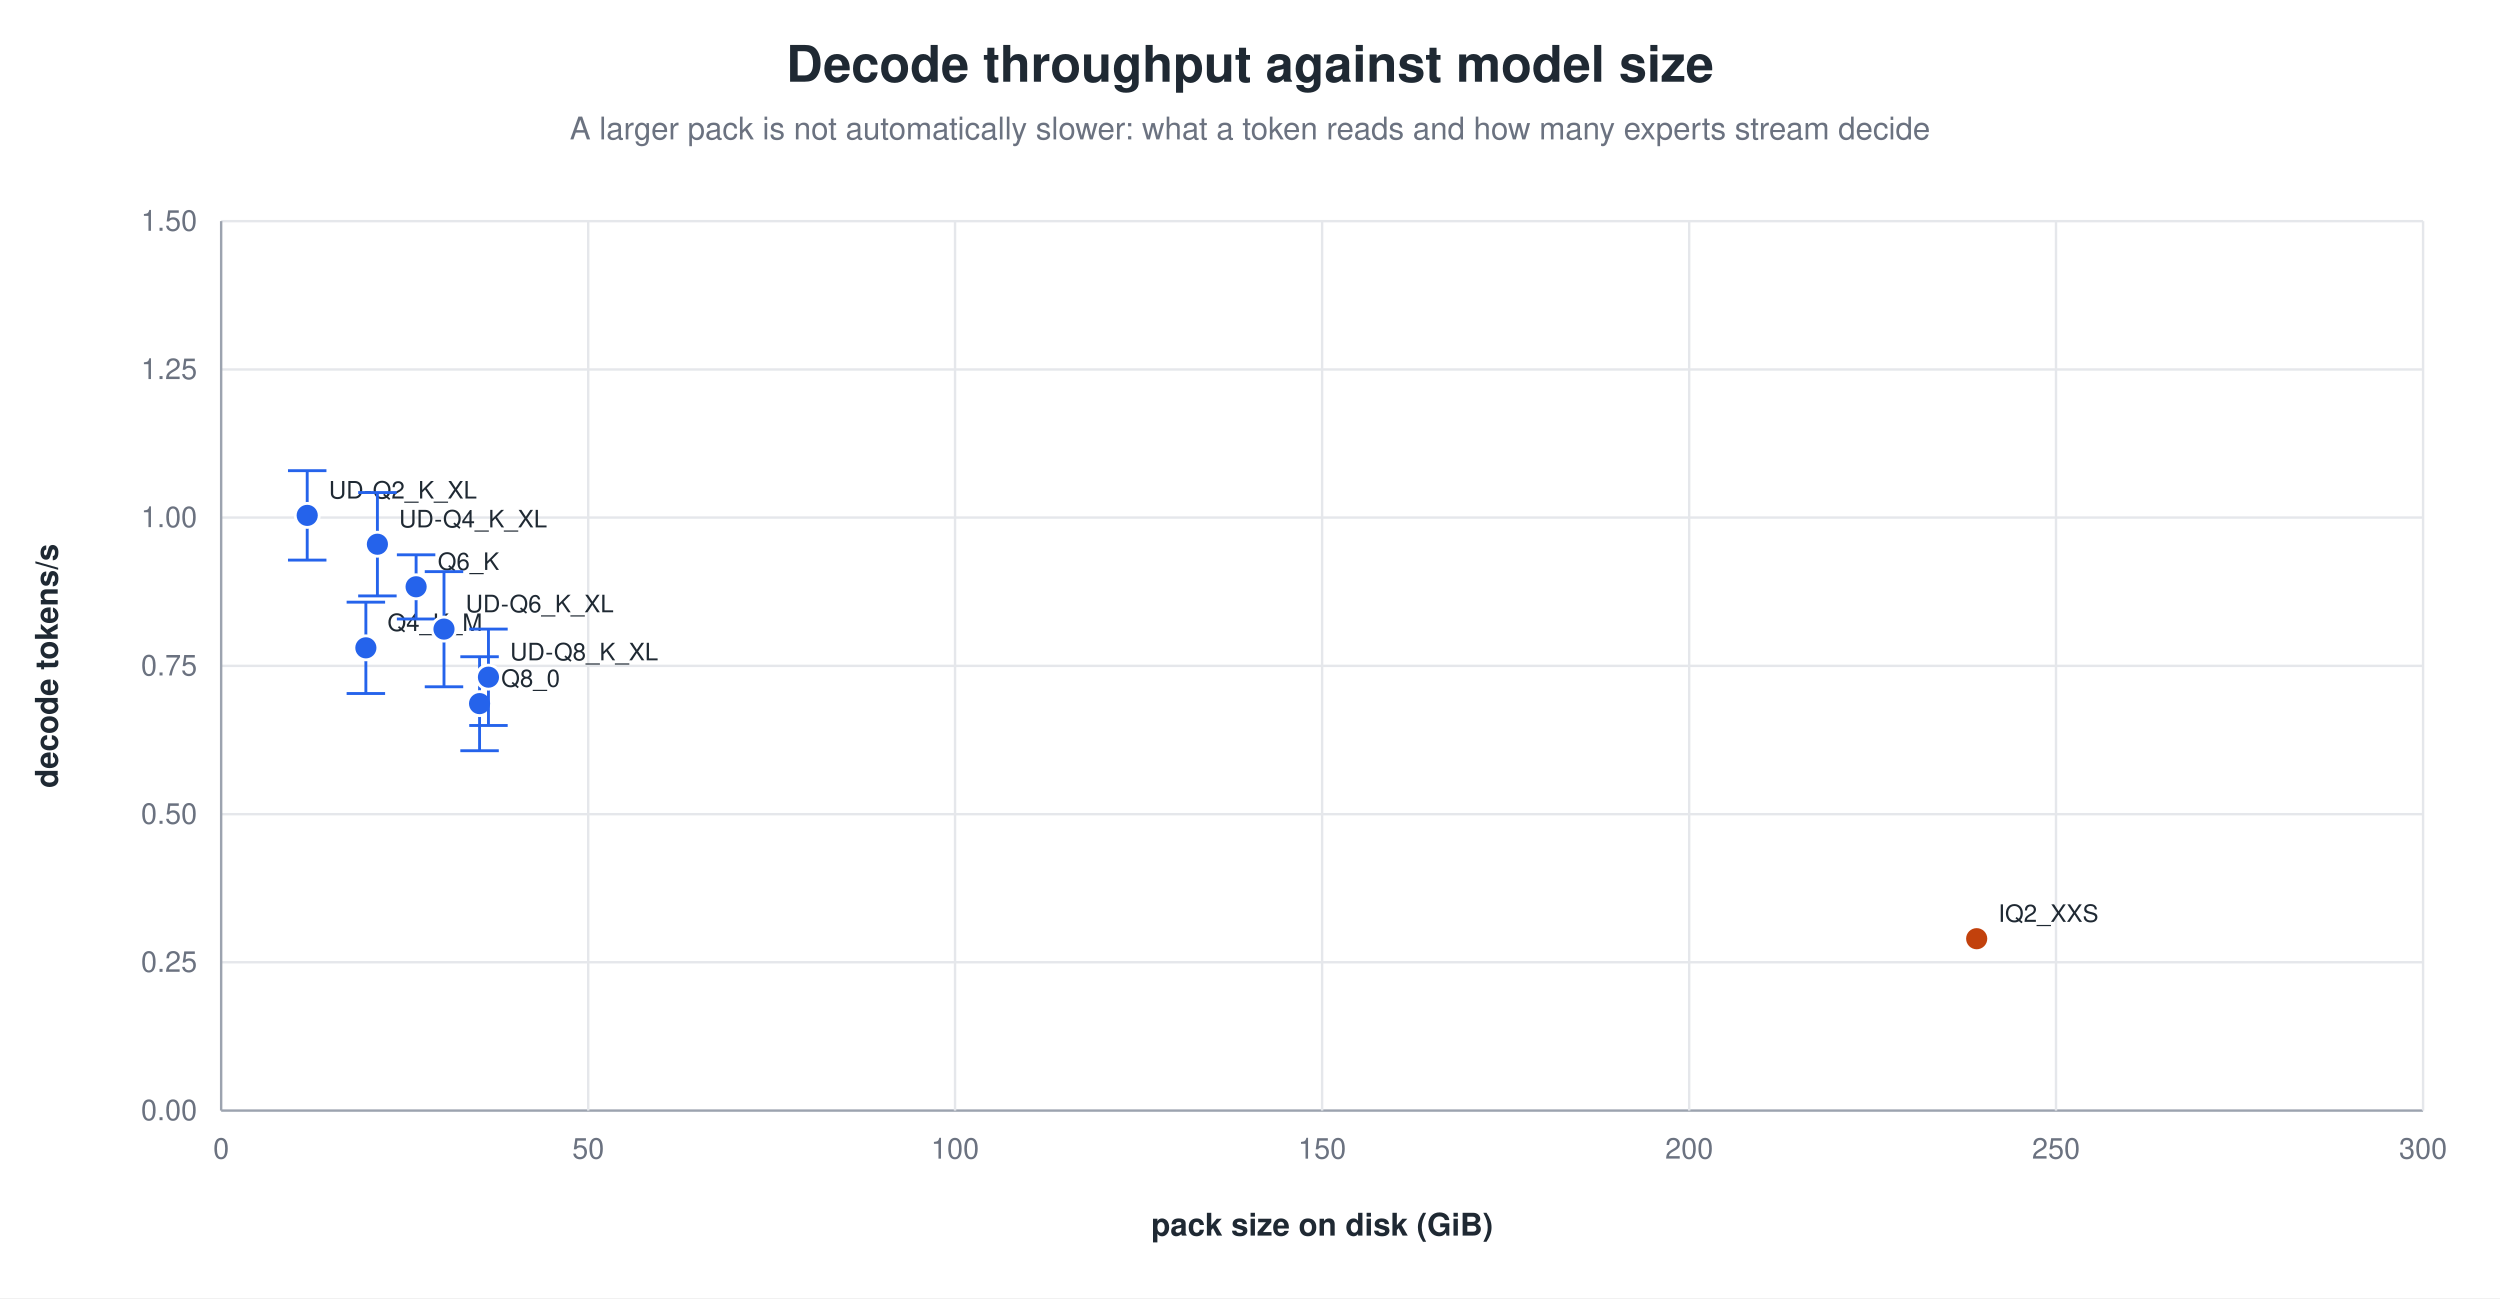
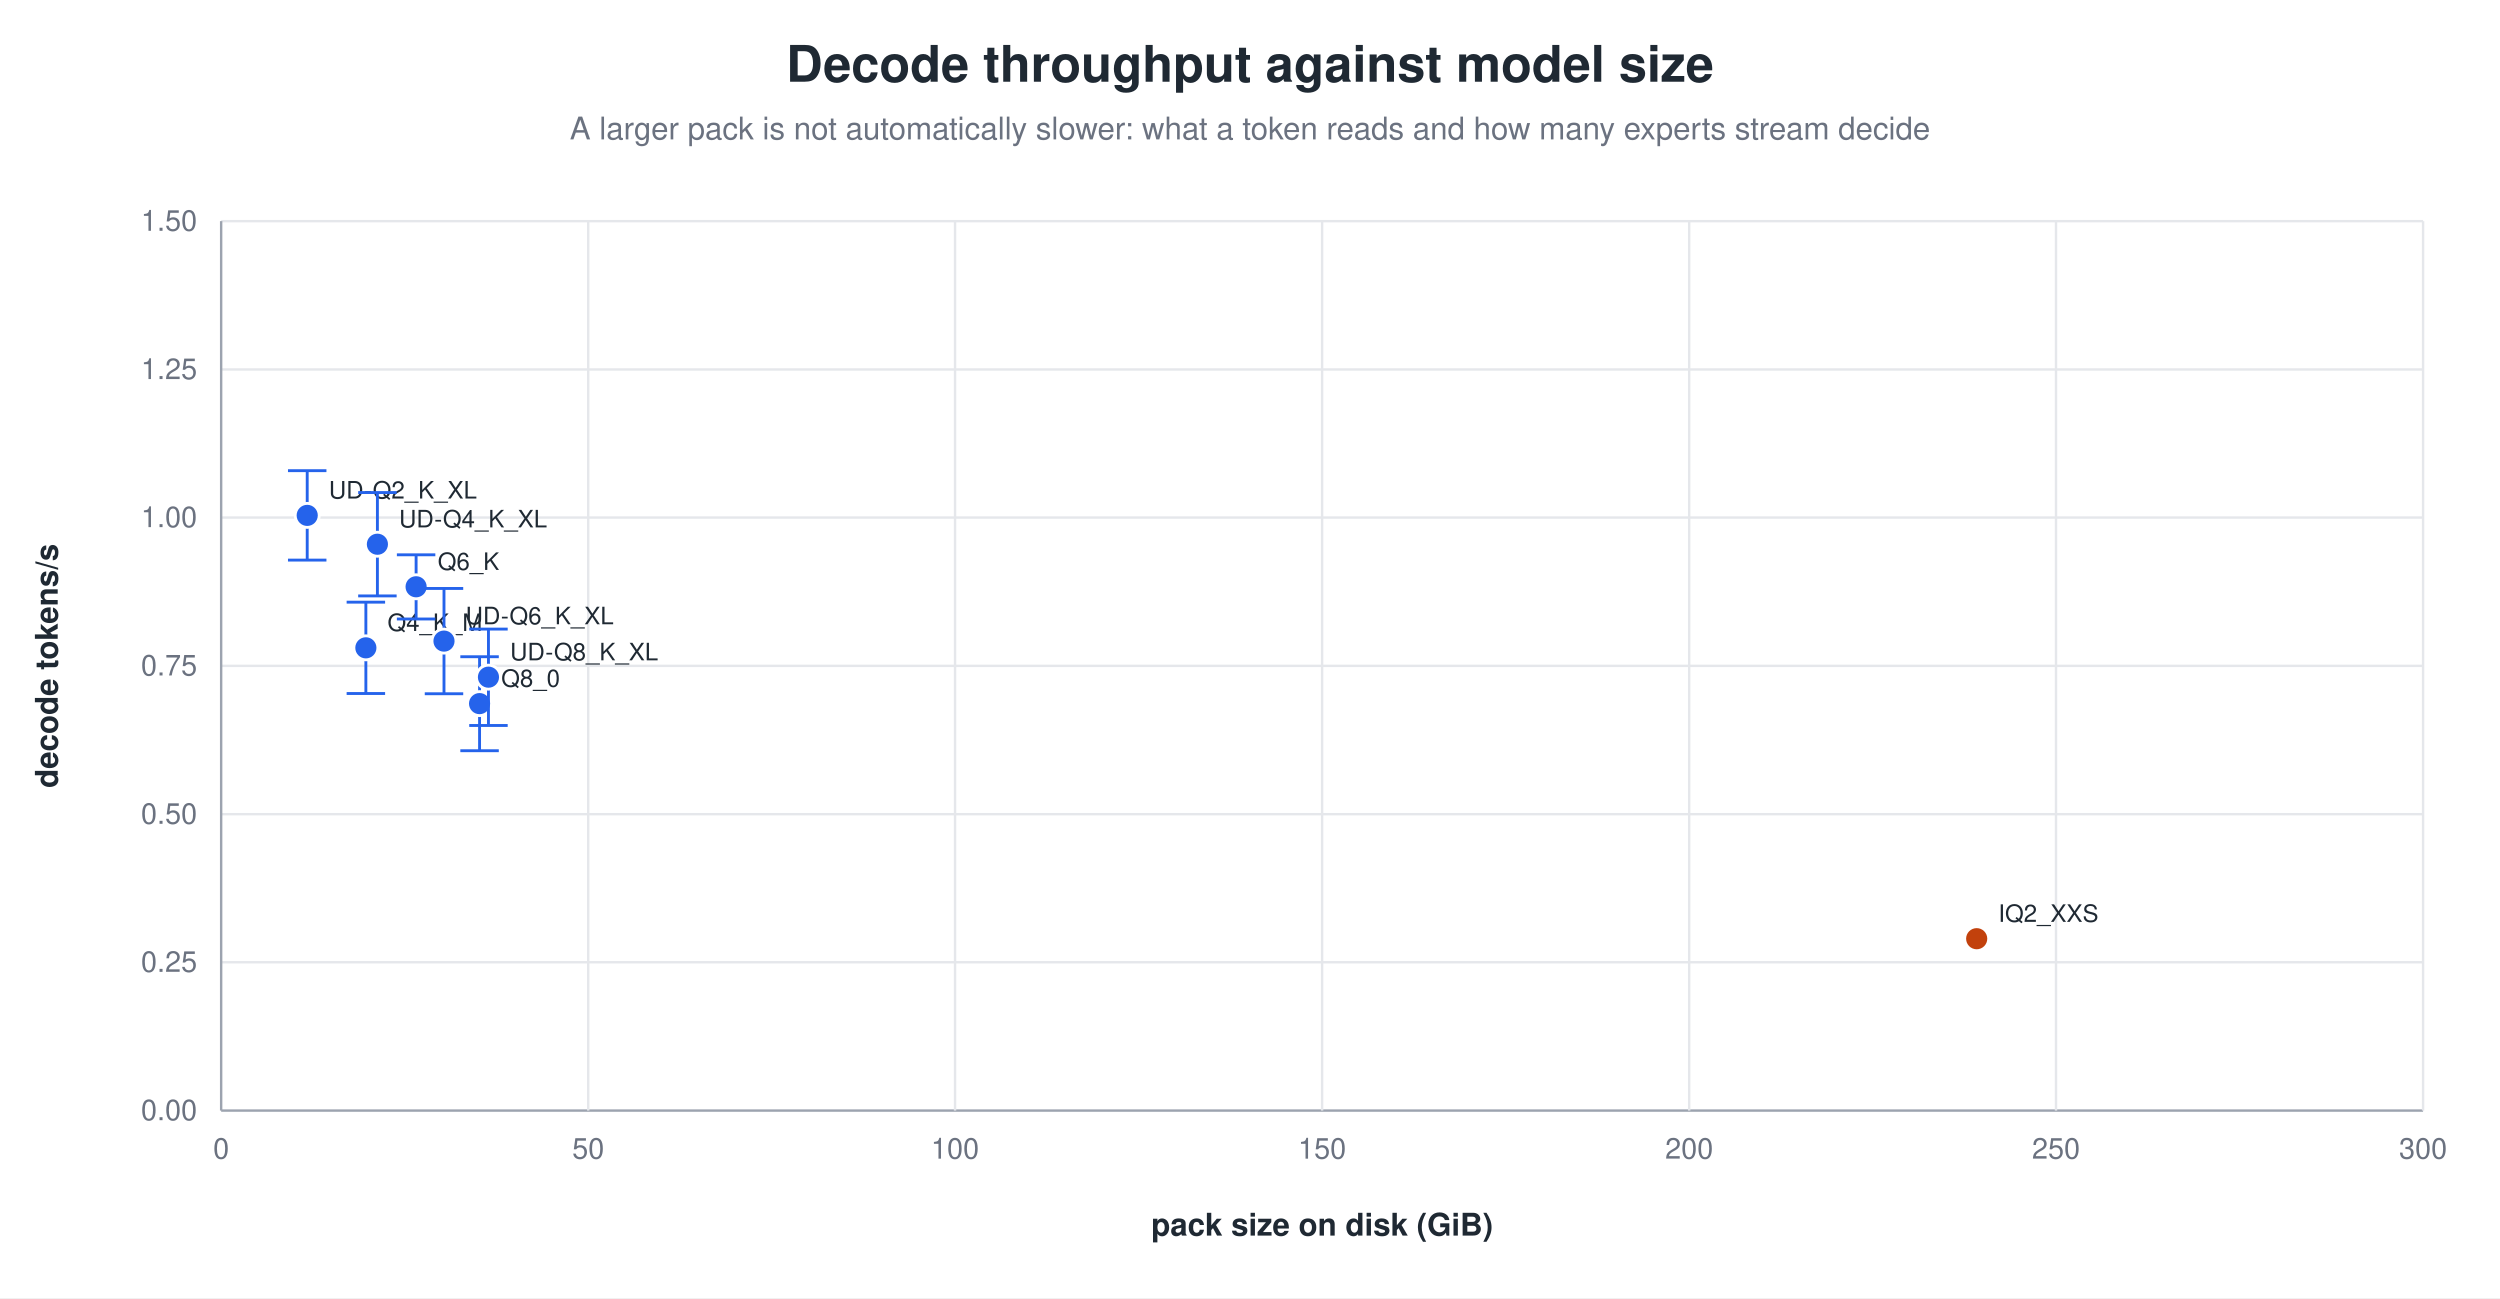
<svg xmlns="http://www.w3.org/2000/svg" width="1040" height="540" viewBox="0 0 1040 540" role="img" aria-label="Decode throughput against model size">
  <rect width="1040" height="540" fill="white" />
  <text x="520.0" y="34" text-anchor="middle" font-family="Helvetica, Arial, sans-serif" font-size="21" font-weight="600" fill="#1f2933">Decode throughput against model size</text>
  <text x="520.0" y="58" text-anchor="middle" font-family="Helvetica, Arial, sans-serif" font-size="13" fill="#6b7280">A larger pack is not automatically slower: what a token reads and how many experts stream decide</text>
  <line x1="92.0" y1="462.0" x2="1008.0" y2="462.0" stroke="#9ca3af" stroke-width="1.0" />
  <text x="82.0" y="466.0" text-anchor="end" font-family="Helvetica, Arial, sans-serif" font-size="12" fill="#6b7280" font-weight="400">0.00</text>
  <line x1="92.0" y1="400.3" x2="1008.0" y2="400.3" stroke="#e5e7eb" stroke-width="1.0" />
  <text x="82.0" y="404.3" text-anchor="end" font-family="Helvetica, Arial, sans-serif" font-size="12" fill="#6b7280" font-weight="400">0.25</text>
  <line x1="92.0" y1="338.7" x2="1008.0" y2="338.7" stroke="#e5e7eb" stroke-width="1.0" />
  <text x="82.0" y="342.7" text-anchor="end" font-family="Helvetica, Arial, sans-serif" font-size="12" fill="#6b7280" font-weight="400">0.50</text>
  <line x1="92.0" y1="277.0" x2="1008.0" y2="277.0" stroke="#e5e7eb" stroke-width="1.0" />
  <text x="82.0" y="281.0" text-anchor="end" font-family="Helvetica, Arial, sans-serif" font-size="12" fill="#6b7280" font-weight="400">0.75</text>
  <line x1="92.0" y1="215.3" x2="1008.0" y2="215.3" stroke="#e5e7eb" stroke-width="1.0" />
  <text x="82.0" y="219.3" text-anchor="end" font-family="Helvetica, Arial, sans-serif" font-size="12" fill="#6b7280" font-weight="400">1.00</text>
  <line x1="92.0" y1="153.7" x2="1008.0" y2="153.7" stroke="#e5e7eb" stroke-width="1.0" />
  <text x="82.0" y="157.7" text-anchor="end" font-family="Helvetica, Arial, sans-serif" font-size="12" fill="#6b7280" font-weight="400">1.25</text>
  <line x1="92.0" y1="92.0" x2="1008.0" y2="92.0" stroke="#e5e7eb" stroke-width="1.0" />
  <text x="82.0" y="96.0" text-anchor="end" font-family="Helvetica, Arial, sans-serif" font-size="12" fill="#6b7280" font-weight="400">1.50</text>
  <line x1="92.0" y1="92.0" x2="92.0" y2="462.0" stroke="#9ca3af" stroke-width="1.0" />
  <text x="92.0" y="482.0" text-anchor="middle" font-family="Helvetica, Arial, sans-serif" font-size="12" fill="#6b7280" font-weight="400">0</text>
  <line x1="244.7" y1="92.0" x2="244.7" y2="462.0" stroke="#e5e7eb" stroke-width="1.0" />
  <text x="244.7" y="482.0" text-anchor="middle" font-family="Helvetica, Arial, sans-serif" font-size="12" fill="#6b7280" font-weight="400">50</text>
  <line x1="397.3" y1="92.0" x2="397.3" y2="462.0" stroke="#e5e7eb" stroke-width="1.0" />
  <text x="397.3" y="482.0" text-anchor="middle" font-family="Helvetica, Arial, sans-serif" font-size="12" fill="#6b7280" font-weight="400">100</text>
  <line x1="550.0" y1="92.0" x2="550.0" y2="462.0" stroke="#e5e7eb" stroke-width="1.0" />
  <text x="550.0" y="482.0" text-anchor="middle" font-family="Helvetica, Arial, sans-serif" font-size="12" fill="#6b7280" font-weight="400">150</text>
  <line x1="702.7" y1="92.0" x2="702.7" y2="462.0" stroke="#e5e7eb" stroke-width="1.0" />
  <text x="702.7" y="482.0" text-anchor="middle" font-family="Helvetica, Arial, sans-serif" font-size="12" fill="#6b7280" font-weight="400">200</text>
  <line x1="855.3" y1="92.0" x2="855.3" y2="462.0" stroke="#e5e7eb" stroke-width="1.0" />
  <text x="855.3" y="482.0" text-anchor="middle" font-family="Helvetica, Arial, sans-serif" font-size="12" fill="#6b7280" font-weight="400">250</text>
  <line x1="1008.0" y1="92.0" x2="1008.0" y2="462.0" stroke="#e5e7eb" stroke-width="1.0" />
  <text x="1008.0" y="482.0" text-anchor="middle" font-family="Helvetica, Arial, sans-serif" font-size="12" fill="#6b7280" font-weight="400">300</text>
  <text x="24.0" y="277.0" text-anchor="middle" font-family="Helvetica, Arial, sans-serif" font-size="13" fill="#1f2933" font-weight="600" transform="rotate(-90.0 24.0 277.0)">decode tokens/s</text>
  <text x="550.0" y="514.0" text-anchor="middle" font-family="Helvetica, Arial, sans-serif" font-size="13" fill="#1f2933" font-weight="600">pack size on disk (GiB)</text>
  <line x1="152.2" y1="250.5" x2="152.2" y2="288.5" stroke="#2563eb" stroke-width="1.2" />
  <line x1="144.2" y1="250.5" x2="160.2" y2="250.5" stroke="#2563eb" stroke-width="1.2" />
  <line x1="144.2" y1="288.5" x2="160.2" y2="288.5" stroke="#2563eb" stroke-width="1.2" />
  <circle cx="152.2" cy="269.5" r="5.0" fill="#2563eb" stroke="white" stroke-width="1.2" opacity="1.00" />
  <text x="161.2" y="262.5" text-anchor="start" font-family="Helvetica, Arial, sans-serif" font-size="10" fill="#1f2933" font-weight="500">Q4_K_M</text>
  <line x1="173.1" y1="230.8" x2="173.1" y2="257.5" stroke="#2563eb" stroke-width="1.2" />
  <line x1="165.1" y1="230.8" x2="181.1" y2="230.8" stroke="#2563eb" stroke-width="1.2" />
  <line x1="165.1" y1="257.5" x2="181.1" y2="257.5" stroke="#2563eb" stroke-width="1.2" />
  <circle cx="173.1" cy="244.1" r="5.0" fill="#2563eb" stroke="white" stroke-width="1.2" opacity="1.00" />
  <text x="182.1" y="237.1" text-anchor="start" font-family="Helvetica, Arial, sans-serif" font-size="10" fill="#1f2933" font-weight="500">Q6_K</text>
  <line x1="199.5" y1="273.2" x2="199.5" y2="312.3" stroke="#2563eb" stroke-width="1.2" />
  <line x1="191.5" y1="273.2" x2="207.5" y2="273.2" stroke="#2563eb" stroke-width="1.2" />
  <line x1="191.5" y1="312.3" x2="207.5" y2="312.3" stroke="#2563eb" stroke-width="1.2" />
  <circle cx="199.5" cy="292.7" r="5.0" fill="#2563eb" stroke="white" stroke-width="1.2" opacity="1.00" />
  <text x="208.5" y="285.7" text-anchor="start" font-family="Helvetica, Arial, sans-serif" font-size="10" fill="#1f2933" font-weight="500">Q8_0</text>
  <line x1="127.8" y1="195.8" x2="127.8" y2="233.0" stroke="#2563eb" stroke-width="1.2" />
  <line x1="119.8" y1="195.8" x2="135.8" y2="195.8" stroke="#2563eb" stroke-width="1.2" />
  <line x1="119.8" y1="233.0" x2="135.8" y2="233.0" stroke="#2563eb" stroke-width="1.2" />
  <circle cx="127.8" cy="214.4" r="5.0" fill="#2563eb" stroke="white" stroke-width="1.2" opacity="1.00" />
  <text x="136.8" y="207.4" text-anchor="start" font-family="Helvetica, Arial, sans-serif" font-size="10" fill="#1f2933" font-weight="500">UD-Q2_K_XL</text>
  <line x1="157.0" y1="204.9" x2="157.0" y2="247.9" stroke="#2563eb" stroke-width="1.2" />
  <line x1="149.0" y1="204.9" x2="165.0" y2="204.9" stroke="#2563eb" stroke-width="1.2" />
  <line x1="149.0" y1="247.9" x2="165.0" y2="247.9" stroke="#2563eb" stroke-width="1.2" />
  <circle cx="157.0" cy="226.4" r="5.0" fill="#2563eb" stroke="white" stroke-width="1.2" opacity="1.00" />
  <text x="166.0" y="219.4" text-anchor="start" font-family="Helvetica, Arial, sans-serif" font-size="10" fill="#1f2933" font-weight="500">UD-Q4_K_XL</text>
-   <line x1="184.7" y1="237.8" x2="184.7" y2="285.7" stroke="#2563eb" stroke-width="1.2" />
-   <line x1="176.7" y1="237.8" x2="192.7" y2="237.8" stroke="#2563eb" stroke-width="1.2" />
-   <line x1="176.7" y1="285.7" x2="192.7" y2="285.7" stroke="#2563eb" stroke-width="1.2" />
-   <circle cx="184.7" cy="261.7" r="5.0" fill="#2563eb" stroke="white" stroke-width="1.2" opacity="1.00" />
-   <text x="193.7" y="254.7" text-anchor="start" font-family="Helvetica, Arial, sans-serif" font-size="10" fill="#1f2933" font-weight="500">UD-Q6_K_XL</text>
+   <line x1="184.7" y1="244.8" x2="184.7" y2="288.6" stroke="#2563eb" stroke-width="1.2" />
+   <line x1="176.7" y1="244.8" x2="192.7" y2="244.8" stroke="#2563eb" stroke-width="1.2" />
+   <line x1="176.7" y1="288.6" x2="192.7" y2="288.6" stroke="#2563eb" stroke-width="1.2" />
+   <circle cx="184.7" cy="266.7" r="5.0" fill="#2563eb" stroke="white" stroke-width="1.2" opacity="1.00" />
+   <text x="193.7" y="259.7" text-anchor="start" font-family="Helvetica, Arial, sans-serif" font-size="10" fill="#1f2933" font-weight="500">UD-Q6_K_XL</text>
  <line x1="203.2" y1="261.7" x2="203.2" y2="301.8" stroke="#2563eb" stroke-width="1.2" />
  <line x1="195.2" y1="261.7" x2="211.2" y2="261.7" stroke="#2563eb" stroke-width="1.2" />
  <line x1="195.2" y1="301.8" x2="211.2" y2="301.8" stroke="#2563eb" stroke-width="1.2" />
  <circle cx="203.2" cy="281.7" r="5.0" fill="#2563eb" stroke="white" stroke-width="1.2" opacity="1.00" />
  <text x="212.2" y="274.7" text-anchor="start" font-family="Helvetica, Arial, sans-serif" font-size="10" fill="#1f2933" font-weight="500">UD-Q8_K_XL</text>
  <circle cx="822.3" cy="390.5" r="5.0" fill="#c2410c" stroke="white" stroke-width="1.2" opacity="1.00" />
  <text x="831.3" y="383.5" text-anchor="start" font-family="Helvetica, Arial, sans-serif" font-size="10" fill="#1f2933" font-weight="500">IQ2_XXS</text>
</svg>
